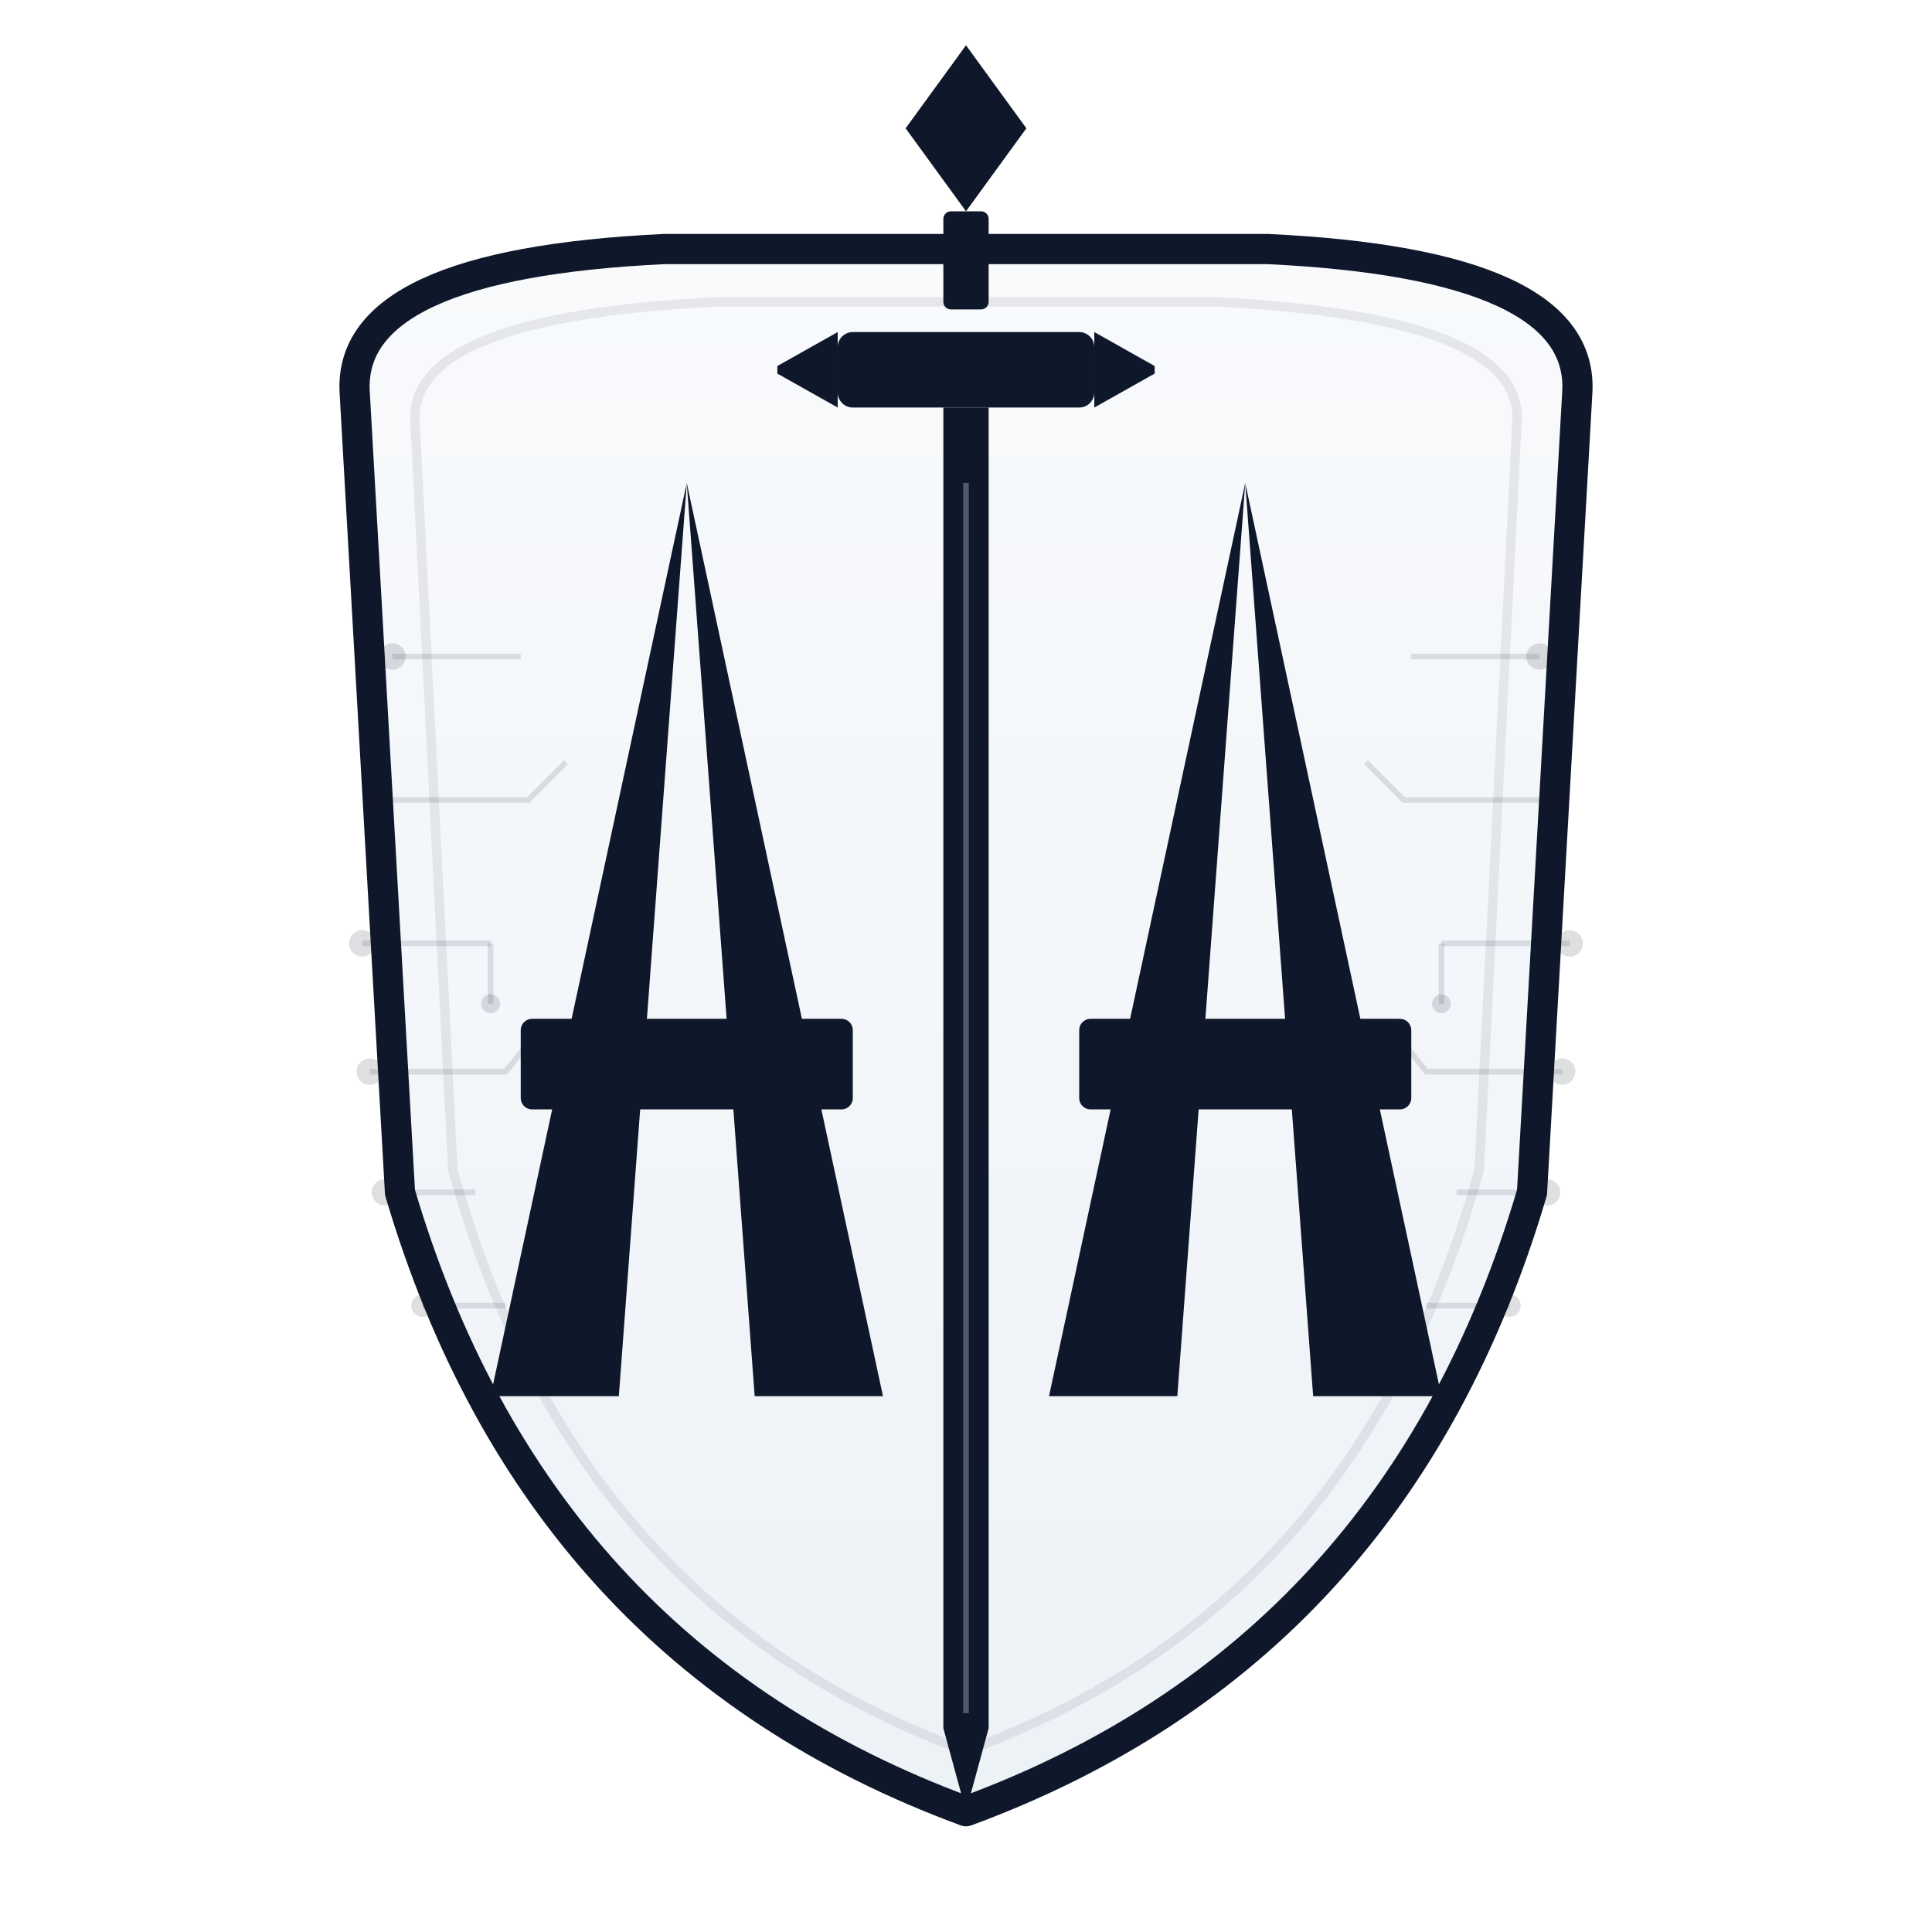
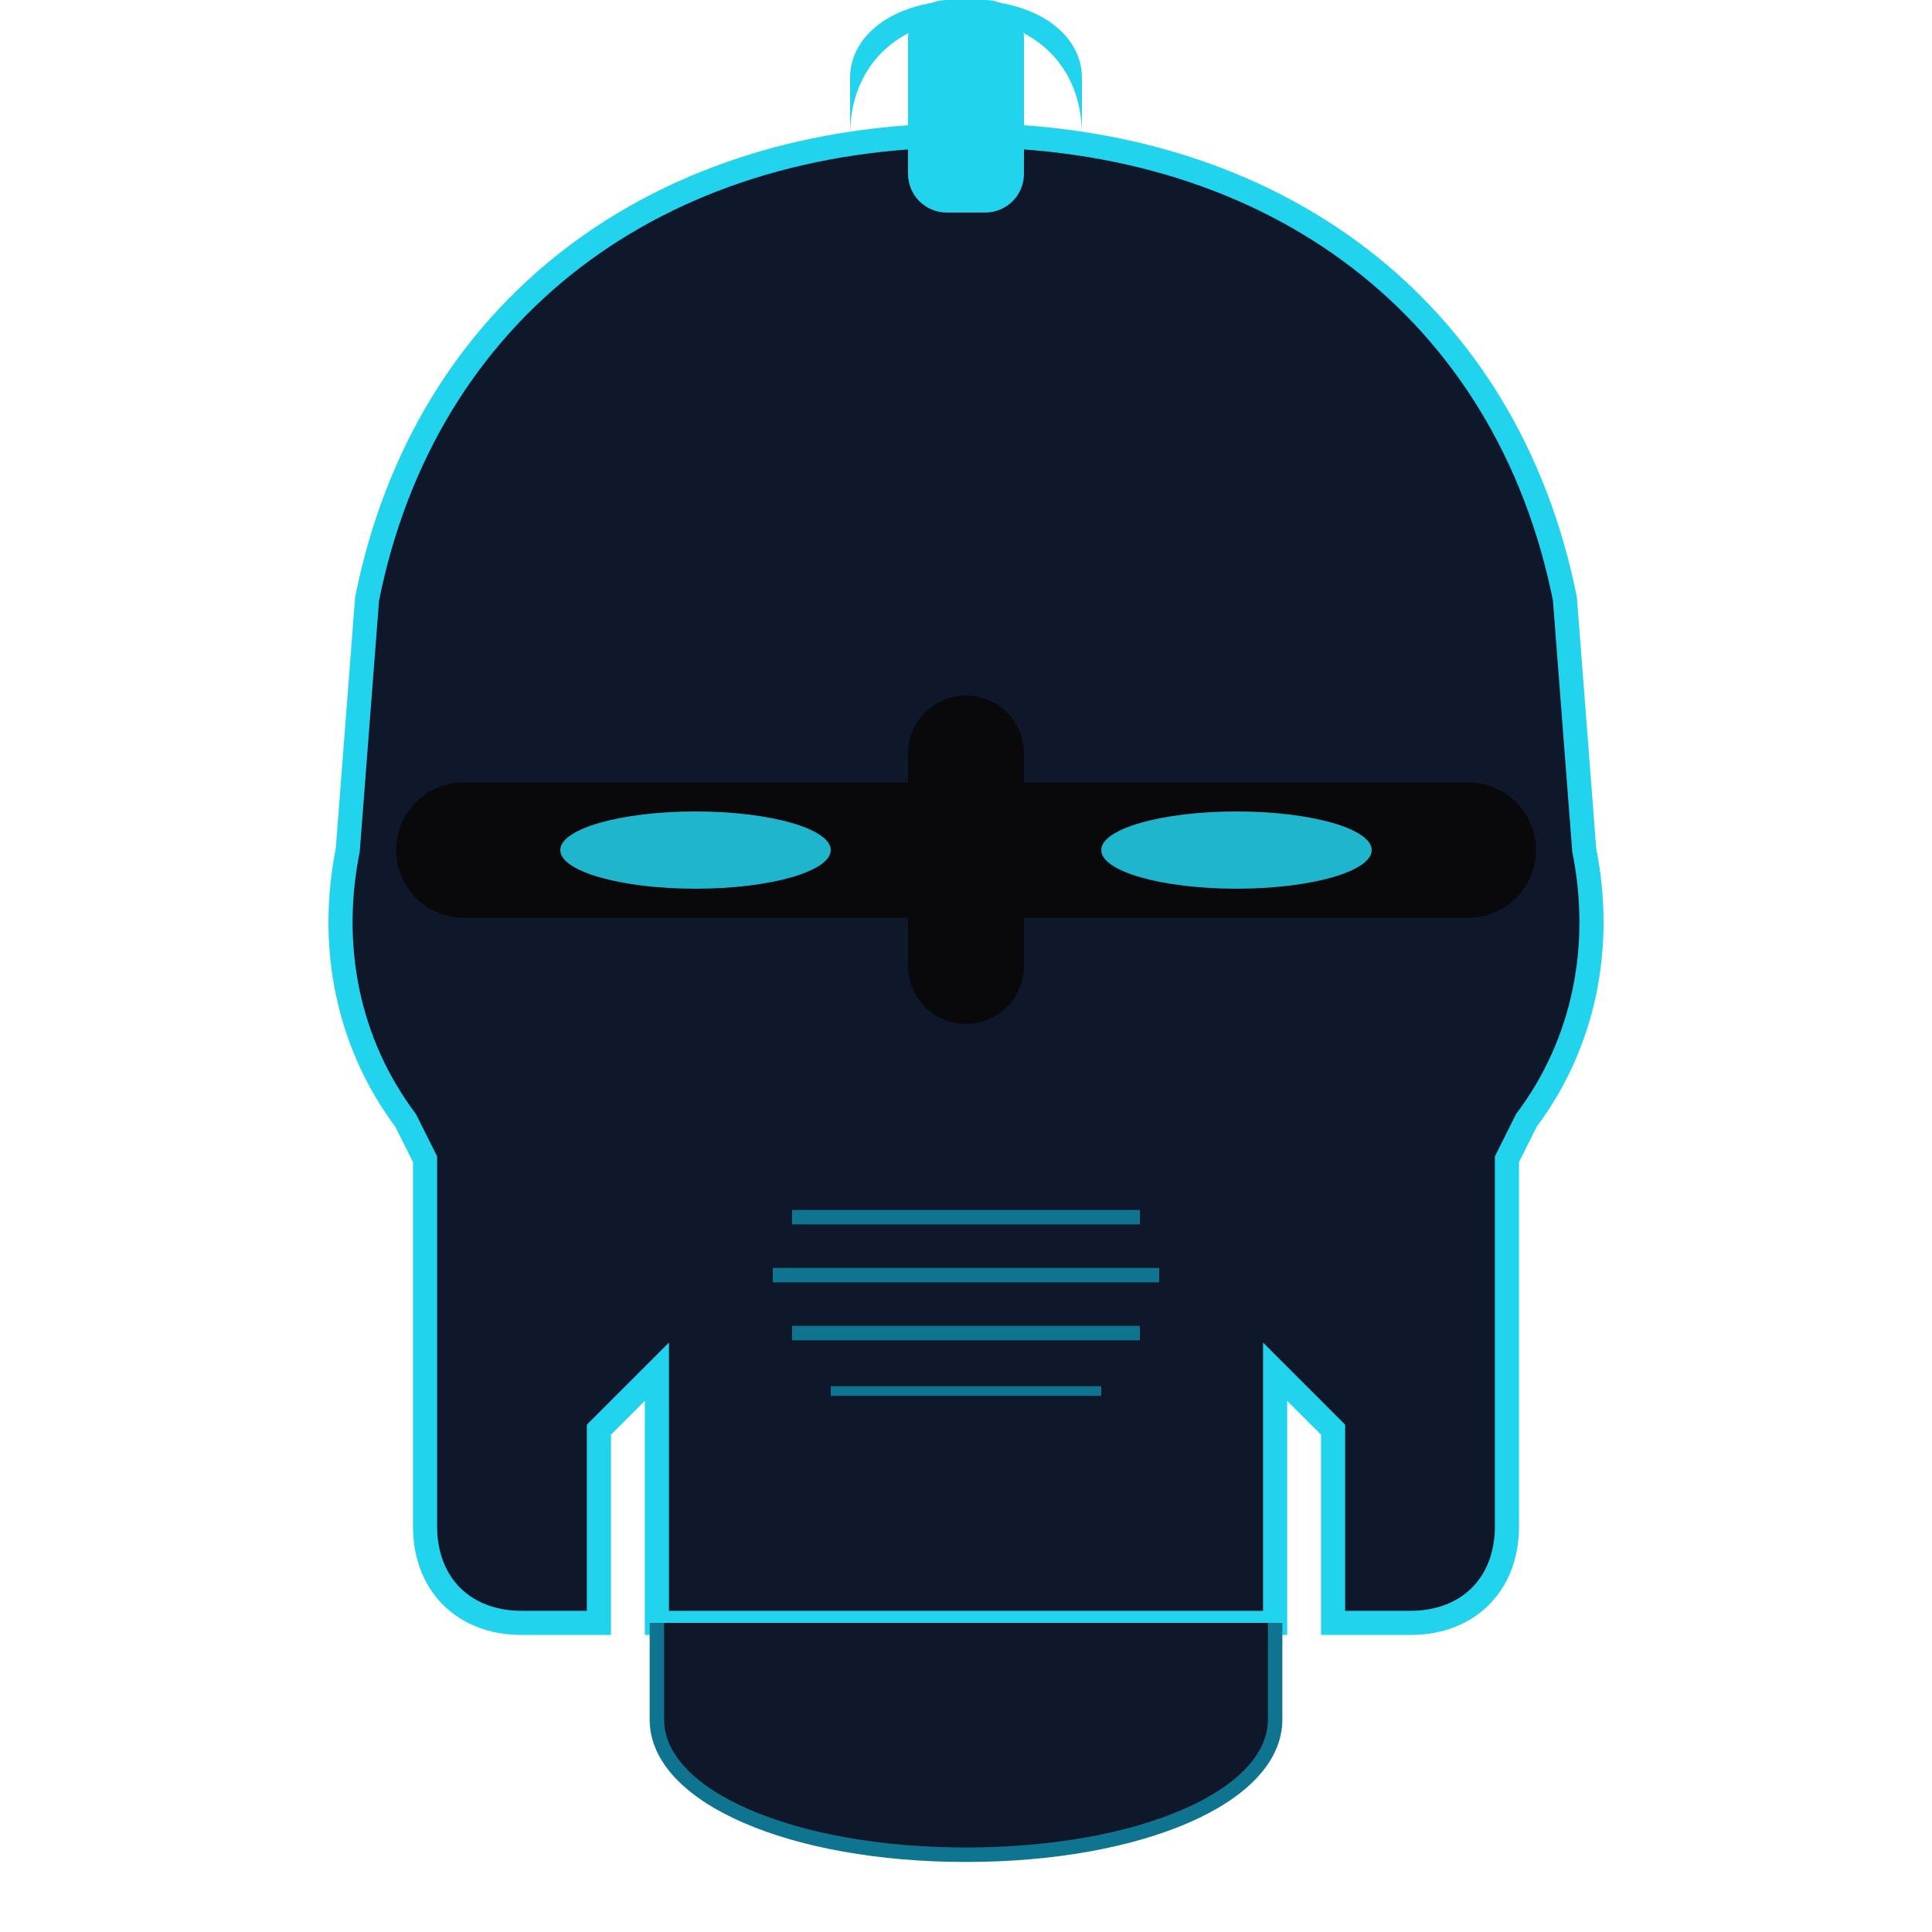
- <svg xmlns="http://www.w3.org/2000/svg" viewBox="0 0 512 512" fill="none">
-   <defs>
-     <linearGradient id="sf" x1="256" y1="64" x2="256" y2="482" gradientUnits="userSpaceOnUse">
-       <stop offset="0%" stop-color="#F8FAFC" />
-       <stop offset="100%" stop-color="#EDF2F7" />
-     </linearGradient>
-   </defs>
-   <path d="M176 66 L336 66 Q420 70 418 104 L406 316 Q370 438 256 480 Q142 438 106 316 L94 104 Q92 70 176 66 Z" fill="url(#sf)" stroke="#0F172A" stroke-width="8" stroke-linejoin="round" />
-   <path d="M190 80 L322 80 Q404 84 402 112 L392 310 Q360 426 256 464 Q152 426 120 310 L110 112 Q108 84 190 80 Z" fill="none" stroke="rgba(15,23,42,0.08)" stroke-width="2.5" />
-   <g stroke="rgba(15,23,42,0.12)" stroke-width="1.5" fill="none">
-     <path d="M104 174 L138 174" />
-     <path d="M100 212 L140 212 L150 202" />
-     <path d="M96 250 L130 250" />
-     <path d="M130 250 L130 266" />
-     <path d="M98 284 L134 284 L142 274" />
-     <path d="M102 316 L126 316" />
-     <path d="M112 346 L134 346" />
-   </g>
-   <g stroke="rgba(15,23,42,0.12)" stroke-width="1.5" fill="none">
-     <path d="M408 174 L374 174" />
-     <path d="M412 212 L372 212 L362 202" />
-     <path d="M416 250 L382 250" />
-     <path d="M382 250 L382 266" />
-     <path d="M414 284 L378 284 L370 274" />
-     <path d="M410 316 L386 316" />
-     <path d="M400 346 L378 346" />
-   </g>
-   <g fill="rgba(15,23,42,0.14)">
-     <circle cx="104" cy="174" r="3.5" />
-     <circle cx="100" cy="212" r="3.5" />
-     <circle cx="96" cy="250" r="3.5" />
-     <circle cx="130" cy="266" r="2.5" />
-     <circle cx="98" cy="284" r="3.5" />
-     <circle cx="102" cy="316" r="3.5" />
-     <circle cx="112" cy="346" r="3" />
-     <circle cx="408" cy="174" r="3.5" />
-     <circle cx="412" cy="212" r="3.5" />
-     <circle cx="416" cy="250" r="3.5" />
-     <circle cx="382" cy="266" r="2.5" />
-     <circle cx="414" cy="284" r="3.5" />
-     <circle cx="410" cy="316" r="3.5" />
-     <circle cx="400" cy="346" r="3" />
-   </g>
-   <path d="M256 12 L272 34 L256 56 L240 34 Z" fill="#0F172A" />
-   <rect x="250" y="56" width="12" height="26" rx="2" fill="#0F172A" />
-   <path d="M206 97 L222 88 L222 108 L206 99 Z" fill="#0F172A" />
-   <rect x="222" y="88" width="68" height="20" rx="4" fill="#0F172A" />
-   <path d="M306 97 L290 88 L290 108 L306 99 Z" fill="#0F172A" />
-   <path d="M250 108 L250 458 L256 480 L262 458 L262 108 Z" fill="#0F172A" />
-   <line x1="256" y1="128" x2="256" y2="454" stroke="#EDF2F7" stroke-width="1.5" opacity="0.3" />
-   <polygon points="182,128 130,370 164,370" fill="#0F172A" />
-   <polygon points="182,128 200,370 234,370" fill="#0F172A" />
-   <rect x="138" y="270" width="88" height="24" rx="3" fill="#0F172A" />
-   <polygon points="330,128 278,370 312,370" fill="#0F172A" />
-   <polygon points="330,128 348,370 382,370" fill="#0F172A" />
-   <rect x="286" y="270" width="88" height="24" rx="3" fill="#0F172A" />
+ <svg xmlns="http://www.w3.org/2000/svg" viewBox="0 0 200 200" fill="none">
+   <path d="M100 14            C68 14 44 32 38 62            L36 88            C34 98 36 108 42 116            L44 120            L44 158            C44 164 48 168 54 168            L62 168            L62 148            L68 142            L68 168            L132 168            L132 142            L138 148            L138 168            L146 168            C152 168 156 164 156 158            L156 120            L158 116            C164 108 166 98 164 88            L162 62            C156 32 132 14 100 14Z" fill="#0f172a" stroke="#22d3ee" stroke-width="2.5" />
+   <path d="M88 14 C88 6 94 2 100 2 C106 2 112 6 112 14            L112 8 C112 4 108 0 100 0 C92 0 88 4 88 8Z" fill="#22d3ee" />
+   <rect x="94" y="0" width="12" height="22" rx="4" fill="#22d3ee" />
+   <path d="M96 0 C96 -4 98 -6 100 -6 C102 -6 104 -4 104 0" fill="#22d3ee" />
+   <path d="M48 88 L152 88" stroke="#09090b" stroke-width="14" stroke-linecap="round" />
+   <line x1="100" y1="78" x2="100" y2="100" stroke="#09090b" stroke-width="12" stroke-linecap="round" />
+   <ellipse cx="72" cy="88" rx="14" ry="4" fill="#22d3ee" opacity="0.85" />
+   <ellipse cx="128" cy="88" rx="14" ry="4" fill="#22d3ee" opacity="0.85" />
+   <line x1="82" y1="126" x2="118" y2="126" stroke="#0e7490" stroke-width="1.5" />
+   <line x1="80" y1="132" x2="120" y2="132" stroke="#0e7490" stroke-width="1.5" />
+   <line x1="82" y1="138" x2="118" y2="138" stroke="#0e7490" stroke-width="1.5" />
+   <line x1="86" y1="144" x2="114" y2="144" stroke="#0e7490" stroke-width="1" />
+   <path d="M68 168 L68 178 C68 186 82 192 100 192 C118 192 132 186 132 178 L132 168" fill="#0f172a" stroke="#0e7490" stroke-width="1.5" />
</svg>
